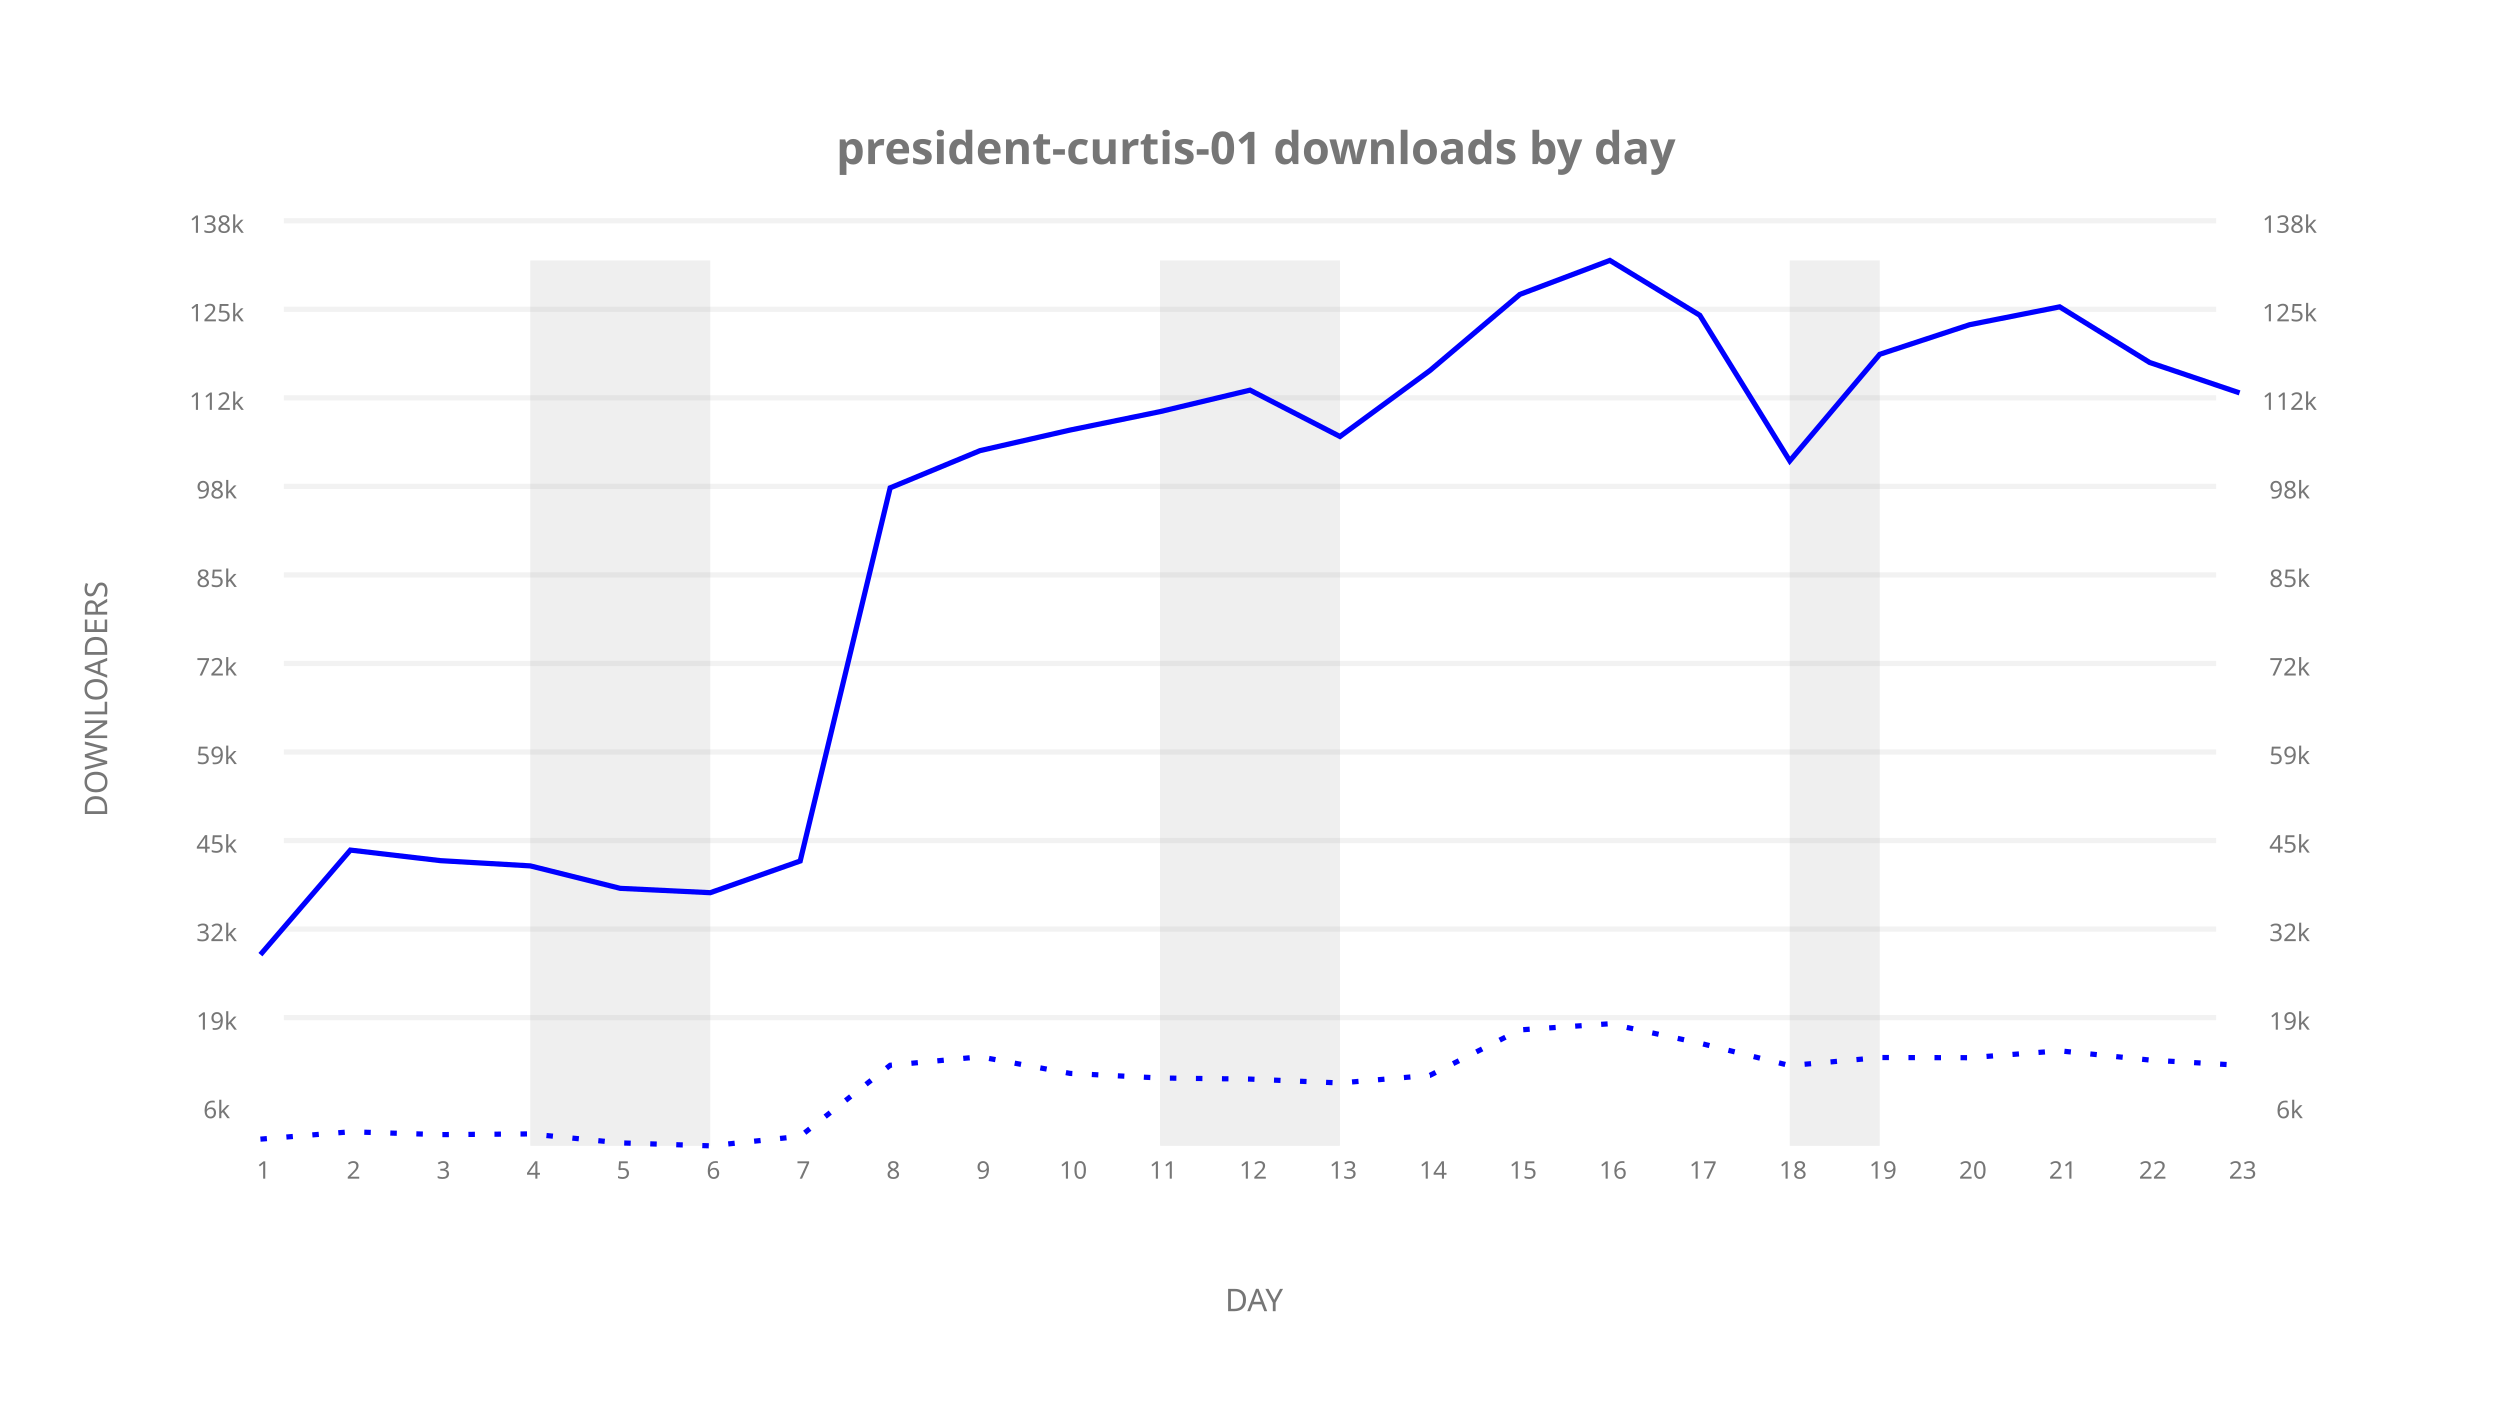
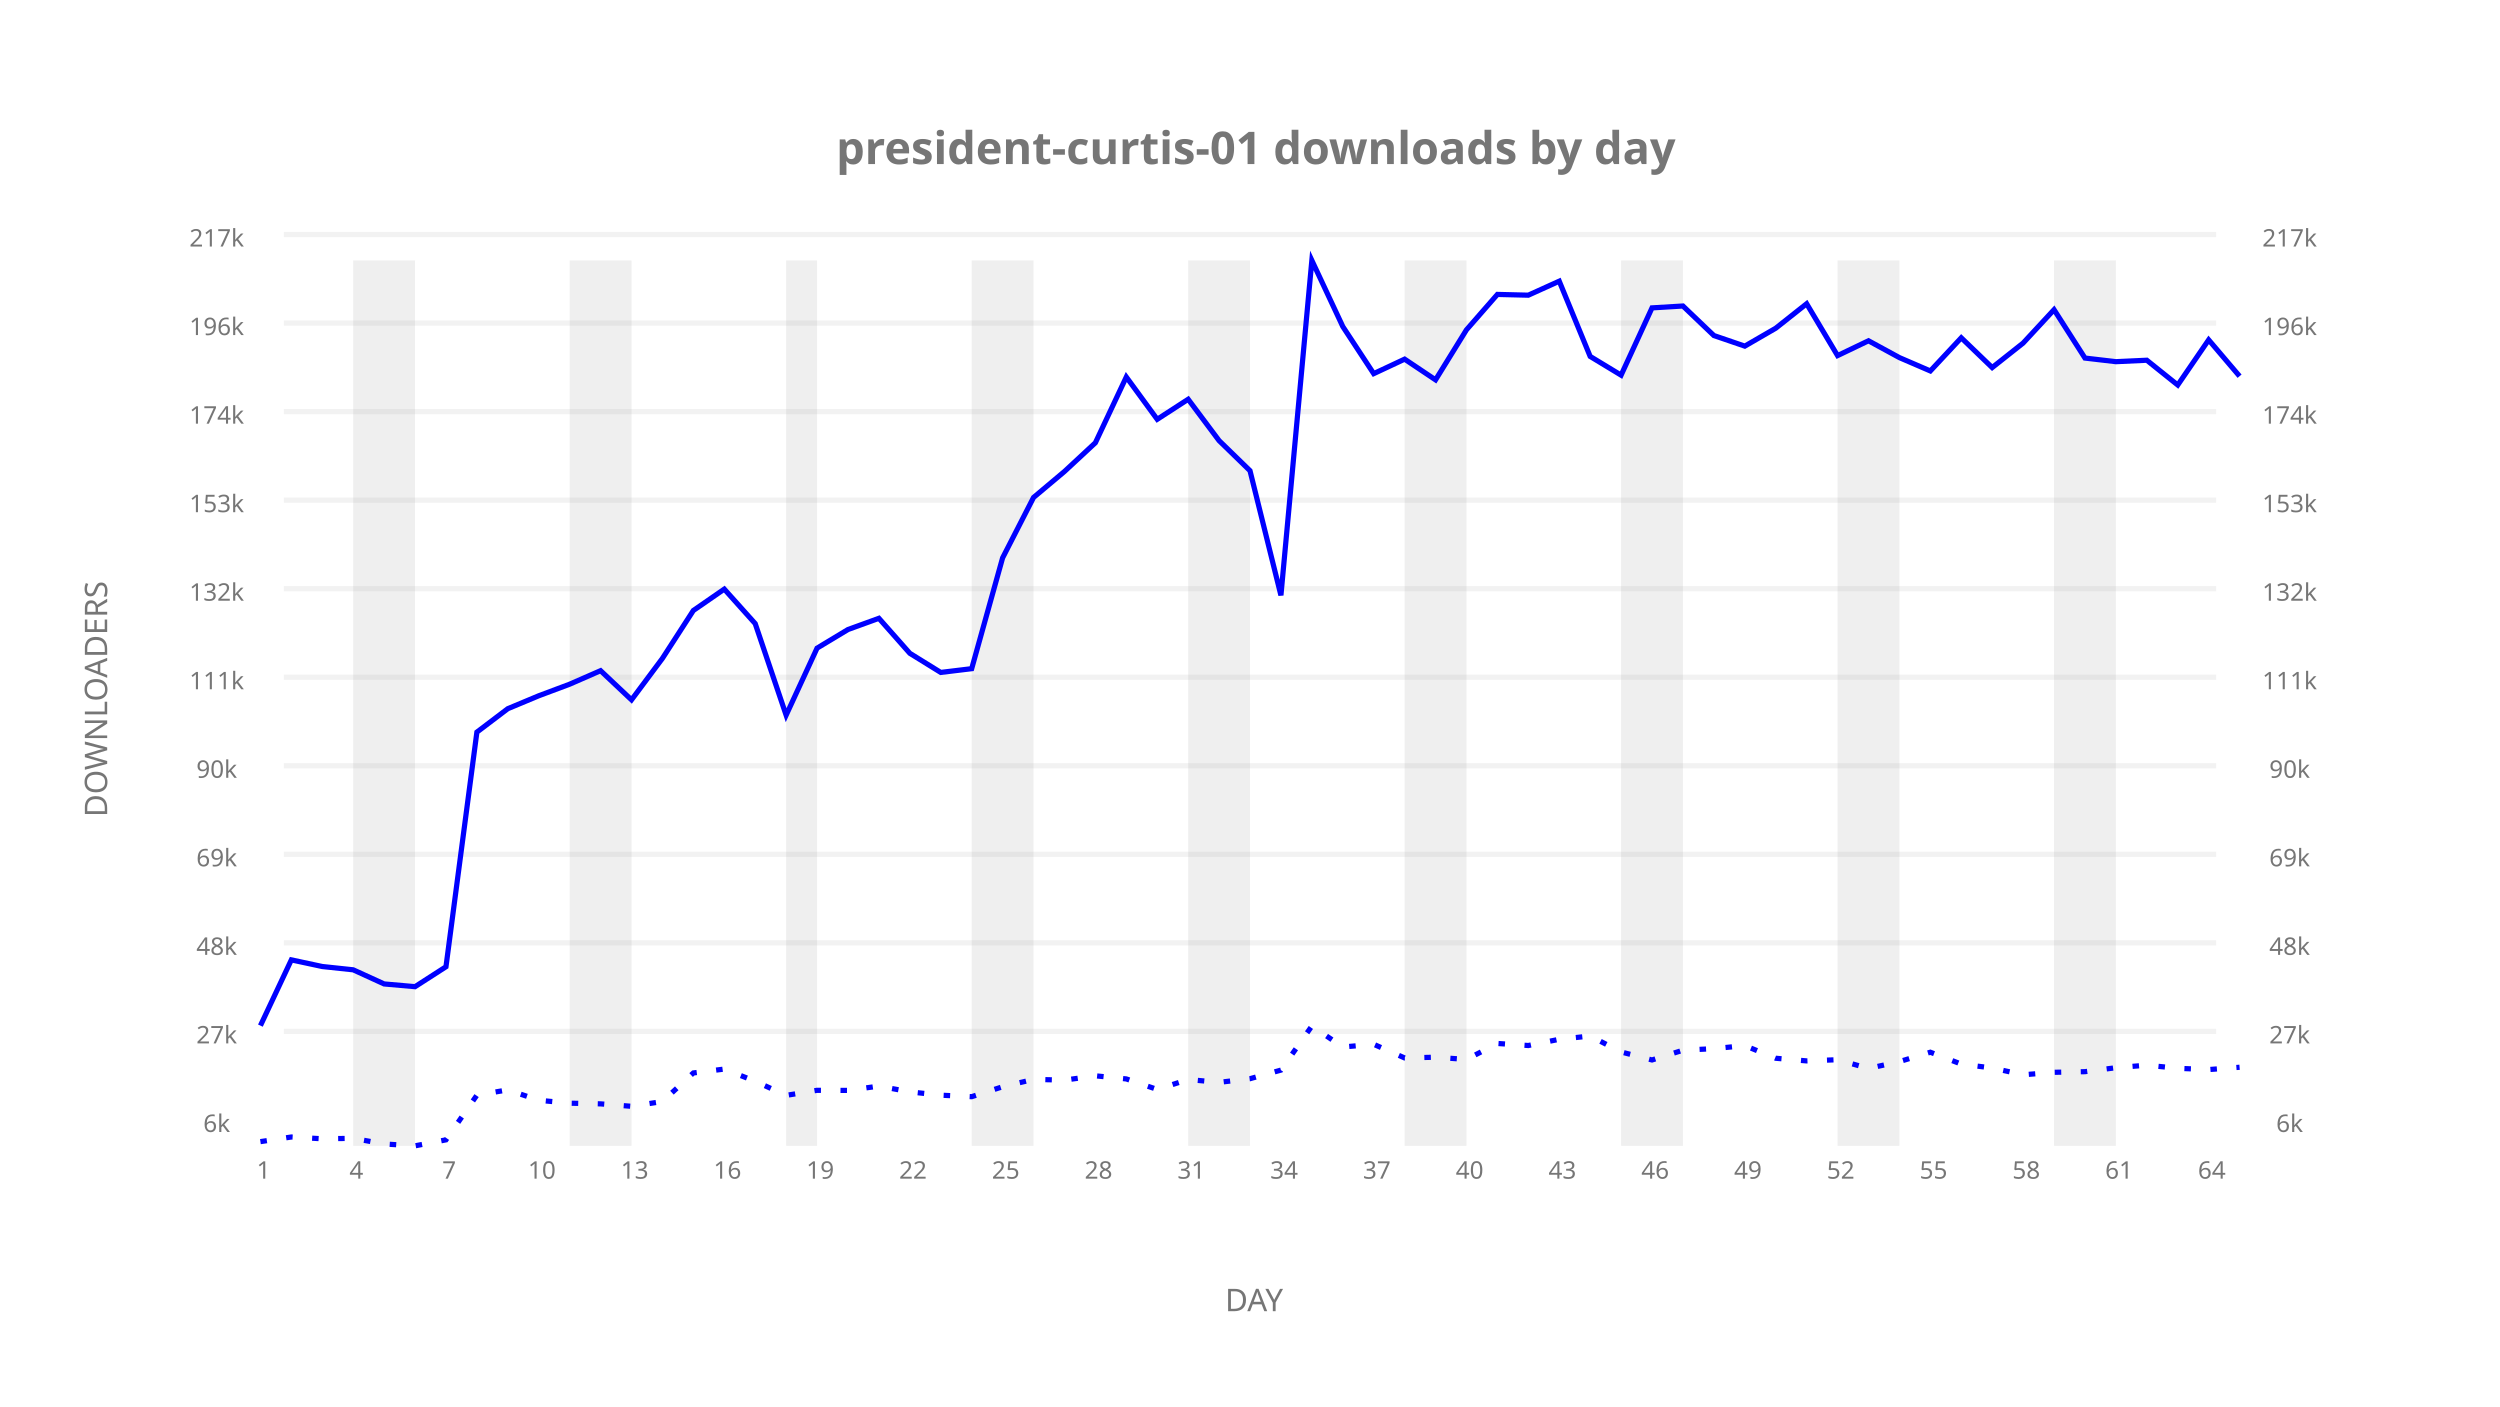
<svg xmlns="http://www.w3.org/2000/svg" xml:space="preserve" id="president-curtis-01-downloads-by-day-day" x="0px" y="0px" width="1920px" height="1080px" viewBox="0 0 1920 1080" enable-background="new 0 0 1920 1080" role="img">
  <g id="annotations">
    <text x="960" y="126" font-family="Atkinson Hyperlegible" font-size="26pt" text-anchor="middle" text-align="center" font-weight="600" font-style="normal" style="fill:rgb(118,118,118); fill-opacity:1; stroke:rgb(118,118,118); stroke-opacity:0; stroke-width:0.5"> president-curtis-01 downloads by day</text>
    <g id="axes-lines">
      <text x="960" y="1007" font-family="Atkinson Hyperlegible" font-size="18pt" text-anchor="middle" text-align="center" font-weight="500" font-style="normal" style="fill:rgb(118,118,118); fill-opacity:1; stroke:rgb(118,118,118); stroke-opacity:0; stroke-width:0.5"> DAY</text>
      <text x="73" y="540" font-family="Atkinson Hyperlegible" font-size="18pt" text-anchor="middle" text-align="center" dominant-baseline="central" font-weight="500" font-style="normal" style="fill:rgb(118,118,118); fill-opacity:1; stroke:rgb(118,118,118); stroke-opacity:0; stroke-width:0.5" transform="rotate(-90,73,540)"> DOWNLOADERS</text>
    </g>
    <g id="tic-y-label-lines">
-       <line x1="218" y1="781.545" x2="1702" y2="781.545" style="fill:rgb(0,0,255); fill-opacity:0; stroke:rgb(242,242,242); stroke-opacity:1; stroke-width:4" />
-       <line x1="218" y1="713.545" x2="1702" y2="713.545" style="fill:rgb(0,0,255); fill-opacity:0; stroke:rgb(242,242,242); stroke-opacity:1; stroke-width:4" />
-       <line x1="218" y1="645.545" x2="1702" y2="645.545" style="fill:rgb(0,0,255); fill-opacity:0; stroke:rgb(242,242,242); stroke-opacity:1; stroke-width:4" />
-       <line x1="218" y1="577.545" x2="1702" y2="577.545" style="fill:rgb(0,0,255); fill-opacity:0; stroke:rgb(242,242,242); stroke-opacity:1; stroke-width:4" />
-       <line x1="218" y1="509.545" x2="1702" y2="509.545" style="fill:rgb(0,0,255); fill-opacity:0; stroke:rgb(242,242,242); stroke-opacity:1; stroke-width:4" />
-       <line x1="218" y1="441.545" x2="1702" y2="441.545" style="fill:rgb(0,0,255); fill-opacity:0; stroke:rgb(242,242,242); stroke-opacity:1; stroke-width:4" />
-       <line x1="218" y1="373.545" x2="1702" y2="373.545" style="fill:rgb(0,0,255); fill-opacity:0; stroke:rgb(242,242,242); stroke-opacity:1; stroke-width:4" />
-       <line x1="218" y1="305.545" x2="1702" y2="305.545" style="fill:rgb(0,0,255); fill-opacity:0; stroke:rgb(242,242,242); stroke-opacity:1; stroke-width:4" />
-       <line x1="218" y1="237.545" x2="1702" y2="237.545" style="fill:rgb(0,0,255); fill-opacity:0; stroke:rgb(242,242,242); stroke-opacity:1; stroke-width:4" />
-       <line x1="218" y1="169.545" x2="1702" y2="169.545" style="fill:rgb(0,0,255); fill-opacity:0; stroke:rgb(242,242,242); stroke-opacity:1; stroke-width:4" />
+       <line x1="218" y1="792.109" x2="1702" y2="792.109" style="fill:rgb(0,0,255); fill-opacity:0; stroke:rgb(242,242,242); stroke-opacity:1; stroke-width:4" />
+       <line x1="218" y1="724.109" x2="1702" y2="724.109" style="fill:rgb(0,0,255); fill-opacity:0; stroke:rgb(242,242,242); stroke-opacity:1; stroke-width:4" />
+       <line x1="218" y1="656.109" x2="1702" y2="656.109" style="fill:rgb(0,0,255); fill-opacity:0; stroke:rgb(242,242,242); stroke-opacity:1; stroke-width:4" />
+       <line x1="218" y1="588.109" x2="1702" y2="588.109" style="fill:rgb(0,0,255); fill-opacity:0; stroke:rgb(242,242,242); stroke-opacity:1; stroke-width:4" />
+       <line x1="218" y1="520.109" x2="1702" y2="520.109" style="fill:rgb(0,0,255); fill-opacity:0; stroke:rgb(242,242,242); stroke-opacity:1; stroke-width:4" />
+       <line x1="218" y1="452.109" x2="1702" y2="452.109" style="fill:rgb(0,0,255); fill-opacity:0; stroke:rgb(242,242,242); stroke-opacity:1; stroke-width:4" />
+       <line x1="218" y1="384.109" x2="1702" y2="384.109" style="fill:rgb(0,0,255); fill-opacity:0; stroke:rgb(242,242,242); stroke-opacity:1; stroke-width:4" />
+       <line x1="218" y1="316.109" x2="1702" y2="316.109" style="fill:rgb(0,0,255); fill-opacity:0; stroke:rgb(242,242,242); stroke-opacity:1; stroke-width:4" />
+       <line x1="218" y1="248.109" x2="1702" y2="248.109" style="fill:rgb(0,0,255); fill-opacity:0; stroke:rgb(242,242,242); stroke-opacity:1; stroke-width:4" />
+       <line x1="218" y1="180.109" x2="1702" y2="180.109" style="fill:rgb(0,0,255); fill-opacity:0; stroke:rgb(242,242,242); stroke-opacity:1; stroke-width:4" />
    </g>
    <g id="tic-x-labels">
      <text x="200" y="898" font-family="Atkinson Hyperlegible" font-size="14pt" text-anchor="middle" text-align="center" dominant-baseline="central" font-weight="400" font-style="normal" style="fill:rgb(118,118,118); fill-opacity:1; stroke:rgb(118,118,118); stroke-opacity:0; stroke-width:0.5"> 1</text>
-       <text x="269.091" y="898" font-family="Atkinson Hyperlegible" font-size="14pt" text-anchor="middle" text-align="center" dominant-baseline="central" font-weight="400" font-style="normal" style="fill:rgb(118,118,118); fill-opacity:1; stroke:rgb(118,118,118); stroke-opacity:0; stroke-width:0.5"> 2</text>
-       <text x="338.182" y="898" font-family="Atkinson Hyperlegible" font-size="14pt" text-anchor="middle" text-align="center" dominant-baseline="central" font-weight="400" font-style="normal" style="fill:rgb(118,118,118); fill-opacity:1; stroke:rgb(118,118,118); stroke-opacity:0; stroke-width:0.5"> 3</text>
-       <text x="407.273" y="898" font-family="Atkinson Hyperlegible" font-size="14pt" text-anchor="middle" text-align="center" dominant-baseline="central" font-weight="400" font-style="normal" style="fill:rgb(118,118,118); fill-opacity:1; stroke:rgb(118,118,118); stroke-opacity:0; stroke-width:0.5"> 4</text>
-       <text x="476.364" y="898" font-family="Atkinson Hyperlegible" font-size="14pt" text-anchor="middle" text-align="center" dominant-baseline="central" font-weight="400" font-style="normal" style="fill:rgb(118,118,118); fill-opacity:1; stroke:rgb(118,118,118); stroke-opacity:0; stroke-width:0.5"> 5</text>
-       <text x="545.455" y="898" font-family="Atkinson Hyperlegible" font-size="14pt" text-anchor="middle" text-align="center" dominant-baseline="central" font-weight="400" font-style="normal" style="fill:rgb(118,118,118); fill-opacity:1; stroke:rgb(118,118,118); stroke-opacity:0; stroke-width:0.5"> 6</text>
-       <text x="614.545" y="898" font-family="Atkinson Hyperlegible" font-size="14pt" text-anchor="middle" text-align="center" dominant-baseline="central" font-weight="400" font-style="normal" style="fill:rgb(118,118,118); fill-opacity:1; stroke:rgb(118,118,118); stroke-opacity:0; stroke-width:0.5"> 7</text>
-       <text x="683.636" y="898" font-family="Atkinson Hyperlegible" font-size="14pt" text-anchor="middle" text-align="center" dominant-baseline="central" font-weight="400" font-style="normal" style="fill:rgb(118,118,118); fill-opacity:1; stroke:rgb(118,118,118); stroke-opacity:0; stroke-width:0.5"> 8</text>
-       <text x="752.727" y="898" font-family="Atkinson Hyperlegible" font-size="14pt" text-anchor="middle" text-align="center" dominant-baseline="central" font-weight="400" font-style="normal" style="fill:rgb(118,118,118); fill-opacity:1; stroke:rgb(118,118,118); stroke-opacity:0; stroke-width:0.5"> 9</text>
-       <text x="821.818" y="898" font-family="Atkinson Hyperlegible" font-size="14pt" text-anchor="middle" text-align="center" dominant-baseline="central" font-weight="400" font-style="normal" style="fill:rgb(118,118,118); fill-opacity:1; stroke:rgb(118,118,118); stroke-opacity:0; stroke-width:0.5"> 10</text>
-       <text x="890.909" y="898" font-family="Atkinson Hyperlegible" font-size="14pt" text-anchor="middle" text-align="center" dominant-baseline="central" font-weight="400" font-style="normal" style="fill:rgb(118,118,118); fill-opacity:1; stroke:rgb(118,118,118); stroke-opacity:0; stroke-width:0.5"> 11</text>
-       <text x="960" y="898" font-family="Atkinson Hyperlegible" font-size="14pt" text-anchor="middle" text-align="center" dominant-baseline="central" font-weight="400" font-style="normal" style="fill:rgb(118,118,118); fill-opacity:1; stroke:rgb(118,118,118); stroke-opacity:0; stroke-width:0.5"> 12</text>
-       <text x="1029.091" y="898" font-family="Atkinson Hyperlegible" font-size="14pt" text-anchor="middle" text-align="center" dominant-baseline="central" font-weight="400" font-style="normal" style="fill:rgb(118,118,118); fill-opacity:1; stroke:rgb(118,118,118); stroke-opacity:0; stroke-width:0.5"> 13</text>
-       <text x="1098.182" y="898" font-family="Atkinson Hyperlegible" font-size="14pt" text-anchor="middle" text-align="center" dominant-baseline="central" font-weight="400" font-style="normal" style="fill:rgb(118,118,118); fill-opacity:1; stroke:rgb(118,118,118); stroke-opacity:0; stroke-width:0.5"> 14</text>
-       <text x="1167.273" y="898" font-family="Atkinson Hyperlegible" font-size="14pt" text-anchor="middle" text-align="center" dominant-baseline="central" font-weight="400" font-style="normal" style="fill:rgb(118,118,118); fill-opacity:1; stroke:rgb(118,118,118); stroke-opacity:0; stroke-width:0.5"> 15</text>
-       <text x="1236.364" y="898" font-family="Atkinson Hyperlegible" font-size="14pt" text-anchor="middle" text-align="center" dominant-baseline="central" font-weight="400" font-style="normal" style="fill:rgb(118,118,118); fill-opacity:1; stroke:rgb(118,118,118); stroke-opacity:0; stroke-width:0.5"> 16</text>
-       <text x="1305.455" y="898" font-family="Atkinson Hyperlegible" font-size="14pt" text-anchor="middle" text-align="center" dominant-baseline="central" font-weight="400" font-style="normal" style="fill:rgb(118,118,118); fill-opacity:1; stroke:rgb(118,118,118); stroke-opacity:0; stroke-width:0.5"> 17</text>
-       <text x="1374.545" y="898" font-family="Atkinson Hyperlegible" font-size="14pt" text-anchor="middle" text-align="center" dominant-baseline="central" font-weight="400" font-style="normal" style="fill:rgb(118,118,118); fill-opacity:1; stroke:rgb(118,118,118); stroke-opacity:0; stroke-width:0.5"> 18</text>
-       <text x="1443.636" y="898" font-family="Atkinson Hyperlegible" font-size="14pt" text-anchor="middle" text-align="center" dominant-baseline="central" font-weight="400" font-style="normal" style="fill:rgb(118,118,118); fill-opacity:1; stroke:rgb(118,118,118); stroke-opacity:0; stroke-width:0.5"> 19</text>
-       <text x="1512.727" y="898" font-family="Atkinson Hyperlegible" font-size="14pt" text-anchor="middle" text-align="center" dominant-baseline="central" font-weight="400" font-style="normal" style="fill:rgb(118,118,118); fill-opacity:1; stroke:rgb(118,118,118); stroke-opacity:0; stroke-width:0.5"> 20</text>
-       <text x="1581.818" y="898" font-family="Atkinson Hyperlegible" font-size="14pt" text-anchor="middle" text-align="center" dominant-baseline="central" font-weight="400" font-style="normal" style="fill:rgb(118,118,118); fill-opacity:1; stroke:rgb(118,118,118); stroke-opacity:0; stroke-width:0.5"> 21</text>
-       <text x="1650.909" y="898" font-family="Atkinson Hyperlegible" font-size="14pt" text-anchor="middle" text-align="center" dominant-baseline="central" font-weight="400" font-style="normal" style="fill:rgb(118,118,118); fill-opacity:1; stroke:rgb(118,118,118); stroke-opacity:0; stroke-width:0.5"> 22</text>
-       <text x="1720" y="898" font-family="Atkinson Hyperlegible" font-size="14pt" text-anchor="middle" text-align="center" dominant-baseline="central" font-weight="400" font-style="normal" style="fill:rgb(118,118,118); fill-opacity:1; stroke:rgb(118,118,118); stroke-opacity:0; stroke-width:0.5"> 23</text>
+       <text x="271.25" y="898" font-family="Atkinson Hyperlegible" font-size="14pt" text-anchor="middle" text-align="center" dominant-baseline="central" font-weight="400" font-style="normal" style="fill:rgb(118,118,118); fill-opacity:1; stroke:rgb(118,118,118); stroke-opacity:0; stroke-width:0.5"> 4</text>
+       <text x="342.5" y="898" font-family="Atkinson Hyperlegible" font-size="14pt" text-anchor="middle" text-align="center" dominant-baseline="central" font-weight="400" font-style="normal" style="fill:rgb(118,118,118); fill-opacity:1; stroke:rgb(118,118,118); stroke-opacity:0; stroke-width:0.5"> 7</text>
+       <text x="413.75" y="898" font-family="Atkinson Hyperlegible" font-size="14pt" text-anchor="middle" text-align="center" dominant-baseline="central" font-weight="400" font-style="normal" style="fill:rgb(118,118,118); fill-opacity:1; stroke:rgb(118,118,118); stroke-opacity:0; stroke-width:0.5"> 10</text>
+       <text x="485" y="898" font-family="Atkinson Hyperlegible" font-size="14pt" text-anchor="middle" text-align="center" dominant-baseline="central" font-weight="400" font-style="normal" style="fill:rgb(118,118,118); fill-opacity:1; stroke:rgb(118,118,118); stroke-opacity:0; stroke-width:0.5"> 13</text>
+       <text x="556.25" y="898" font-family="Atkinson Hyperlegible" font-size="14pt" text-anchor="middle" text-align="center" dominant-baseline="central" font-weight="400" font-style="normal" style="fill:rgb(118,118,118); fill-opacity:1; stroke:rgb(118,118,118); stroke-opacity:0; stroke-width:0.5"> 16</text>
+       <text x="627.5" y="898" font-family="Atkinson Hyperlegible" font-size="14pt" text-anchor="middle" text-align="center" dominant-baseline="central" font-weight="400" font-style="normal" style="fill:rgb(118,118,118); fill-opacity:1; stroke:rgb(118,118,118); stroke-opacity:0; stroke-width:0.5"> 19</text>
+       <text x="698.75" y="898" font-family="Atkinson Hyperlegible" font-size="14pt" text-anchor="middle" text-align="center" dominant-baseline="central" font-weight="400" font-style="normal" style="fill:rgb(118,118,118); fill-opacity:1; stroke:rgb(118,118,118); stroke-opacity:0; stroke-width:0.5"> 22</text>
+       <text x="770" y="898" font-family="Atkinson Hyperlegible" font-size="14pt" text-anchor="middle" text-align="center" dominant-baseline="central" font-weight="400" font-style="normal" style="fill:rgb(118,118,118); fill-opacity:1; stroke:rgb(118,118,118); stroke-opacity:0; stroke-width:0.5"> 25</text>
+       <text x="841.25" y="898" font-family="Atkinson Hyperlegible" font-size="14pt" text-anchor="middle" text-align="center" dominant-baseline="central" font-weight="400" font-style="normal" style="fill:rgb(118,118,118); fill-opacity:1; stroke:rgb(118,118,118); stroke-opacity:0; stroke-width:0.5"> 28</text>
+       <text x="912.5" y="898" font-family="Atkinson Hyperlegible" font-size="14pt" text-anchor="middle" text-align="center" dominant-baseline="central" font-weight="400" font-style="normal" style="fill:rgb(118,118,118); fill-opacity:1; stroke:rgb(118,118,118); stroke-opacity:0; stroke-width:0.5"> 31</text>
+       <text x="983.75" y="898" font-family="Atkinson Hyperlegible" font-size="14pt" text-anchor="middle" text-align="center" dominant-baseline="central" font-weight="400" font-style="normal" style="fill:rgb(118,118,118); fill-opacity:1; stroke:rgb(118,118,118); stroke-opacity:0; stroke-width:0.5"> 34</text>
+       <text x="1055" y="898" font-family="Atkinson Hyperlegible" font-size="14pt" text-anchor="middle" text-align="center" dominant-baseline="central" font-weight="400" font-style="normal" style="fill:rgb(118,118,118); fill-opacity:1; stroke:rgb(118,118,118); stroke-opacity:0; stroke-width:0.5"> 37</text>
+       <text x="1126.25" y="898" font-family="Atkinson Hyperlegible" font-size="14pt" text-anchor="middle" text-align="center" dominant-baseline="central" font-weight="400" font-style="normal" style="fill:rgb(118,118,118); fill-opacity:1; stroke:rgb(118,118,118); stroke-opacity:0; stroke-width:0.5"> 40</text>
+       <text x="1197.5" y="898" font-family="Atkinson Hyperlegible" font-size="14pt" text-anchor="middle" text-align="center" dominant-baseline="central" font-weight="400" font-style="normal" style="fill:rgb(118,118,118); fill-opacity:1; stroke:rgb(118,118,118); stroke-opacity:0; stroke-width:0.5"> 43</text>
+       <text x="1268.75" y="898" font-family="Atkinson Hyperlegible" font-size="14pt" text-anchor="middle" text-align="center" dominant-baseline="central" font-weight="400" font-style="normal" style="fill:rgb(118,118,118); fill-opacity:1; stroke:rgb(118,118,118); stroke-opacity:0; stroke-width:0.5"> 46</text>
+       <text x="1340" y="898" font-family="Atkinson Hyperlegible" font-size="14pt" text-anchor="middle" text-align="center" dominant-baseline="central" font-weight="400" font-style="normal" style="fill:rgb(118,118,118); fill-opacity:1; stroke:rgb(118,118,118); stroke-opacity:0; stroke-width:0.5"> 49</text>
+       <text x="1411.25" y="898" font-family="Atkinson Hyperlegible" font-size="14pt" text-anchor="middle" text-align="center" dominant-baseline="central" font-weight="400" font-style="normal" style="fill:rgb(118,118,118); fill-opacity:1; stroke:rgb(118,118,118); stroke-opacity:0; stroke-width:0.5"> 52</text>
+       <text x="1482.5" y="898" font-family="Atkinson Hyperlegible" font-size="14pt" text-anchor="middle" text-align="center" dominant-baseline="central" font-weight="400" font-style="normal" style="fill:rgb(118,118,118); fill-opacity:1; stroke:rgb(118,118,118); stroke-opacity:0; stroke-width:0.5"> 55</text>
+       <text x="1553.75" y="898" font-family="Atkinson Hyperlegible" font-size="14pt" text-anchor="middle" text-align="center" dominant-baseline="central" font-weight="400" font-style="normal" style="fill:rgb(118,118,118); fill-opacity:1; stroke:rgb(118,118,118); stroke-opacity:0; stroke-width:0.5"> 58</text>
+       <text x="1625" y="898" font-family="Atkinson Hyperlegible" font-size="14pt" text-anchor="middle" text-align="center" dominant-baseline="central" font-weight="400" font-style="normal" style="fill:rgb(118,118,118); fill-opacity:1; stroke:rgb(118,118,118); stroke-opacity:0; stroke-width:0.5"> 61</text>
+       <text x="1696.25" y="898" font-family="Atkinson Hyperlegible" font-size="14pt" text-anchor="middle" text-align="center" dominant-baseline="central" font-weight="400" font-style="normal" style="fill:rgb(118,118,118); fill-opacity:1; stroke:rgb(118,118,118); stroke-opacity:0; stroke-width:0.5"> 64</text>
    </g>
    <g id="tic-y-labels">
-       <text x="164" y="851.545" font-family="Atkinson Hyperlegible" font-size="14pt" text-anchor="middle" text-align="center" dominant-baseline="central" font-weight="400" font-style="normal" style="fill:rgb(118,118,118); fill-opacity:1; stroke:rgb(118,118,118); stroke-opacity:0; stroke-width:0.5"> 6k</text>
-       <text x="1756" y="851.545" font-family="Atkinson Hyperlegible" font-size="14pt" text-anchor="middle" text-align="center" dominant-baseline="central" font-weight="400" font-style="normal" style="fill:rgb(118,118,118); fill-opacity:1; stroke:rgb(118,118,118); stroke-opacity:0; stroke-width:0.5"> 6k</text>
-       <text x="164" y="783.545" font-family="Atkinson Hyperlegible" font-size="14pt" text-anchor="middle" text-align="center" dominant-baseline="central" font-weight="400" font-style="normal" style="fill:rgb(118,118,118); fill-opacity:1; stroke:rgb(118,118,118); stroke-opacity:0; stroke-width:0.5"> 19k</text>
-       <text x="1756" y="783.545" font-family="Atkinson Hyperlegible" font-size="14pt" text-anchor="middle" text-align="center" dominant-baseline="central" font-weight="400" font-style="normal" style="fill:rgb(118,118,118); fill-opacity:1; stroke:rgb(118,118,118); stroke-opacity:0; stroke-width:0.5"> 19k</text>
-       <text x="164" y="715.545" font-family="Atkinson Hyperlegible" font-size="14pt" text-anchor="middle" text-align="center" dominant-baseline="central" font-weight="400" font-style="normal" style="fill:rgb(118,118,118); fill-opacity:1; stroke:rgb(118,118,118); stroke-opacity:0; stroke-width:0.5"> 32k</text>
-       <text x="1756" y="715.545" font-family="Atkinson Hyperlegible" font-size="14pt" text-anchor="middle" text-align="center" dominant-baseline="central" font-weight="400" font-style="normal" style="fill:rgb(118,118,118); fill-opacity:1; stroke:rgb(118,118,118); stroke-opacity:0; stroke-width:0.5"> 32k</text>
-       <text x="164" y="647.545" font-family="Atkinson Hyperlegible" font-size="14pt" text-anchor="middle" text-align="center" dominant-baseline="central" font-weight="400" font-style="normal" style="fill:rgb(118,118,118); fill-opacity:1; stroke:rgb(118,118,118); stroke-opacity:0; stroke-width:0.5"> 45k</text>
-       <text x="1756" y="647.545" font-family="Atkinson Hyperlegible" font-size="14pt" text-anchor="middle" text-align="center" dominant-baseline="central" font-weight="400" font-style="normal" style="fill:rgb(118,118,118); fill-opacity:1; stroke:rgb(118,118,118); stroke-opacity:0; stroke-width:0.5"> 45k</text>
-       <text x="164" y="579.545" font-family="Atkinson Hyperlegible" font-size="14pt" text-anchor="middle" text-align="center" dominant-baseline="central" font-weight="400" font-style="normal" style="fill:rgb(118,118,118); fill-opacity:1; stroke:rgb(118,118,118); stroke-opacity:0; stroke-width:0.5"> 59k</text>
-       <text x="1756" y="579.545" font-family="Atkinson Hyperlegible" font-size="14pt" text-anchor="middle" text-align="center" dominant-baseline="central" font-weight="400" font-style="normal" style="fill:rgb(118,118,118); fill-opacity:1; stroke:rgb(118,118,118); stroke-opacity:0; stroke-width:0.5"> 59k</text>
-       <text x="164" y="511.545" font-family="Atkinson Hyperlegible" font-size="14pt" text-anchor="middle" text-align="center" dominant-baseline="central" font-weight="400" font-style="normal" style="fill:rgb(118,118,118); fill-opacity:1; stroke:rgb(118,118,118); stroke-opacity:0; stroke-width:0.5"> 72k</text>
-       <text x="1756" y="511.545" font-family="Atkinson Hyperlegible" font-size="14pt" text-anchor="middle" text-align="center" dominant-baseline="central" font-weight="400" font-style="normal" style="fill:rgb(118,118,118); fill-opacity:1; stroke:rgb(118,118,118); stroke-opacity:0; stroke-width:0.5"> 72k</text>
-       <text x="164" y="443.545" font-family="Atkinson Hyperlegible" font-size="14pt" text-anchor="middle" text-align="center" dominant-baseline="central" font-weight="400" font-style="normal" style="fill:rgb(118,118,118); fill-opacity:1; stroke:rgb(118,118,118); stroke-opacity:0; stroke-width:0.5"> 85k</text>
-       <text x="1756" y="443.545" font-family="Atkinson Hyperlegible" font-size="14pt" text-anchor="middle" text-align="center" dominant-baseline="central" font-weight="400" font-style="normal" style="fill:rgb(118,118,118); fill-opacity:1; stroke:rgb(118,118,118); stroke-opacity:0; stroke-width:0.5"> 85k</text>
-       <text x="164" y="375.545" font-family="Atkinson Hyperlegible" font-size="14pt" text-anchor="middle" text-align="center" dominant-baseline="central" font-weight="400" font-style="normal" style="fill:rgb(118,118,118); fill-opacity:1; stroke:rgb(118,118,118); stroke-opacity:0; stroke-width:0.5"> 98k</text>
-       <text x="1756" y="375.545" font-family="Atkinson Hyperlegible" font-size="14pt" text-anchor="middle" text-align="center" dominant-baseline="central" font-weight="400" font-style="normal" style="fill:rgb(118,118,118); fill-opacity:1; stroke:rgb(118,118,118); stroke-opacity:0; stroke-width:0.5"> 98k</text>
-       <text x="164" y="307.545" font-family="Atkinson Hyperlegible" font-size="14pt" text-anchor="middle" text-align="center" dominant-baseline="central" font-weight="400" font-style="normal" style="fill:rgb(118,118,118); fill-opacity:1; stroke:rgb(118,118,118); stroke-opacity:0; stroke-width:0.5"> 112k</text>
-       <text x="1756" y="307.545" font-family="Atkinson Hyperlegible" font-size="14pt" text-anchor="middle" text-align="center" dominant-baseline="central" font-weight="400" font-style="normal" style="fill:rgb(118,118,118); fill-opacity:1; stroke:rgb(118,118,118); stroke-opacity:0; stroke-width:0.5"> 112k</text>
-       <text x="164" y="239.545" font-family="Atkinson Hyperlegible" font-size="14pt" text-anchor="middle" text-align="center" dominant-baseline="central" font-weight="400" font-style="normal" style="fill:rgb(118,118,118); fill-opacity:1; stroke:rgb(118,118,118); stroke-opacity:0; stroke-width:0.5"> 125k</text>
-       <text x="1756" y="239.545" font-family="Atkinson Hyperlegible" font-size="14pt" text-anchor="middle" text-align="center" dominant-baseline="central" font-weight="400" font-style="normal" style="fill:rgb(118,118,118); fill-opacity:1; stroke:rgb(118,118,118); stroke-opacity:0; stroke-width:0.5"> 125k</text>
-       <text x="164" y="171.545" font-family="Atkinson Hyperlegible" font-size="14pt" text-anchor="middle" text-align="center" dominant-baseline="central" font-weight="400" font-style="normal" style="fill:rgb(118,118,118); fill-opacity:1; stroke:rgb(118,118,118); stroke-opacity:0; stroke-width:0.5"> 138k</text>
-       <text x="1756" y="171.545" font-family="Atkinson Hyperlegible" font-size="14pt" text-anchor="middle" text-align="center" dominant-baseline="central" font-weight="400" font-style="normal" style="fill:rgb(118,118,118); fill-opacity:1; stroke:rgb(118,118,118); stroke-opacity:0; stroke-width:0.5"> 138k</text>
+       <text x="164" y="862.109" font-family="Atkinson Hyperlegible" font-size="14pt" text-anchor="middle" text-align="center" dominant-baseline="central" font-weight="400" font-style="normal" style="fill:rgb(118,118,118); fill-opacity:1; stroke:rgb(118,118,118); stroke-opacity:0; stroke-width:0.5"> 6k</text>
+       <text x="1756" y="862.109" font-family="Atkinson Hyperlegible" font-size="14pt" text-anchor="middle" text-align="center" dominant-baseline="central" font-weight="400" font-style="normal" style="fill:rgb(118,118,118); fill-opacity:1; stroke:rgb(118,118,118); stroke-opacity:0; stroke-width:0.5"> 6k</text>
+       <text x="164" y="794.109" font-family="Atkinson Hyperlegible" font-size="14pt" text-anchor="middle" text-align="center" dominant-baseline="central" font-weight="400" font-style="normal" style="fill:rgb(118,118,118); fill-opacity:1; stroke:rgb(118,118,118); stroke-opacity:0; stroke-width:0.5"> 27k</text>
+       <text x="1756" y="794.109" font-family="Atkinson Hyperlegible" font-size="14pt" text-anchor="middle" text-align="center" dominant-baseline="central" font-weight="400" font-style="normal" style="fill:rgb(118,118,118); fill-opacity:1; stroke:rgb(118,118,118); stroke-opacity:0; stroke-width:0.5"> 27k</text>
+       <text x="164" y="726.109" font-family="Atkinson Hyperlegible" font-size="14pt" text-anchor="middle" text-align="center" dominant-baseline="central" font-weight="400" font-style="normal" style="fill:rgb(118,118,118); fill-opacity:1; stroke:rgb(118,118,118); stroke-opacity:0; stroke-width:0.5"> 48k</text>
+       <text x="1756" y="726.109" font-family="Atkinson Hyperlegible" font-size="14pt" text-anchor="middle" text-align="center" dominant-baseline="central" font-weight="400" font-style="normal" style="fill:rgb(118,118,118); fill-opacity:1; stroke:rgb(118,118,118); stroke-opacity:0; stroke-width:0.5"> 48k</text>
+       <text x="164" y="658.109" font-family="Atkinson Hyperlegible" font-size="14pt" text-anchor="middle" text-align="center" dominant-baseline="central" font-weight="400" font-style="normal" style="fill:rgb(118,118,118); fill-opacity:1; stroke:rgb(118,118,118); stroke-opacity:0; stroke-width:0.5"> 69k</text>
+       <text x="1756" y="658.109" font-family="Atkinson Hyperlegible" font-size="14pt" text-anchor="middle" text-align="center" dominant-baseline="central" font-weight="400" font-style="normal" style="fill:rgb(118,118,118); fill-opacity:1; stroke:rgb(118,118,118); stroke-opacity:0; stroke-width:0.5"> 69k</text>
+       <text x="164" y="590.109" font-family="Atkinson Hyperlegible" font-size="14pt" text-anchor="middle" text-align="center" dominant-baseline="central" font-weight="400" font-style="normal" style="fill:rgb(118,118,118); fill-opacity:1; stroke:rgb(118,118,118); stroke-opacity:0; stroke-width:0.5"> 90k</text>
+       <text x="1756" y="590.109" font-family="Atkinson Hyperlegible" font-size="14pt" text-anchor="middle" text-align="center" dominant-baseline="central" font-weight="400" font-style="normal" style="fill:rgb(118,118,118); fill-opacity:1; stroke:rgb(118,118,118); stroke-opacity:0; stroke-width:0.5"> 90k</text>
+       <text x="164" y="522.109" font-family="Atkinson Hyperlegible" font-size="14pt" text-anchor="middle" text-align="center" dominant-baseline="central" font-weight="400" font-style="normal" style="fill:rgb(118,118,118); fill-opacity:1; stroke:rgb(118,118,118); stroke-opacity:0; stroke-width:0.5"> 111k</text>
+       <text x="1756" y="522.109" font-family="Atkinson Hyperlegible" font-size="14pt" text-anchor="middle" text-align="center" dominant-baseline="central" font-weight="400" font-style="normal" style="fill:rgb(118,118,118); fill-opacity:1; stroke:rgb(118,118,118); stroke-opacity:0; stroke-width:0.5"> 111k</text>
+       <text x="164" y="454.109" font-family="Atkinson Hyperlegible" font-size="14pt" text-anchor="middle" text-align="center" dominant-baseline="central" font-weight="400" font-style="normal" style="fill:rgb(118,118,118); fill-opacity:1; stroke:rgb(118,118,118); stroke-opacity:0; stroke-width:0.5"> 132k</text>
+       <text x="1756" y="454.109" font-family="Atkinson Hyperlegible" font-size="14pt" text-anchor="middle" text-align="center" dominant-baseline="central" font-weight="400" font-style="normal" style="fill:rgb(118,118,118); fill-opacity:1; stroke:rgb(118,118,118); stroke-opacity:0; stroke-width:0.5"> 132k</text>
+       <text x="164" y="386.109" font-family="Atkinson Hyperlegible" font-size="14pt" text-anchor="middle" text-align="center" dominant-baseline="central" font-weight="400" font-style="normal" style="fill:rgb(118,118,118); fill-opacity:1; stroke:rgb(118,118,118); stroke-opacity:0; stroke-width:0.5"> 153k</text>
+       <text x="1756" y="386.109" font-family="Atkinson Hyperlegible" font-size="14pt" text-anchor="middle" text-align="center" dominant-baseline="central" font-weight="400" font-style="normal" style="fill:rgb(118,118,118); fill-opacity:1; stroke:rgb(118,118,118); stroke-opacity:0; stroke-width:0.5"> 153k</text>
+       <text x="164" y="318.109" font-family="Atkinson Hyperlegible" font-size="14pt" text-anchor="middle" text-align="center" dominant-baseline="central" font-weight="400" font-style="normal" style="fill:rgb(118,118,118); fill-opacity:1; stroke:rgb(118,118,118); stroke-opacity:0; stroke-width:0.5"> 174k</text>
+       <text x="1756" y="318.109" font-family="Atkinson Hyperlegible" font-size="14pt" text-anchor="middle" text-align="center" dominant-baseline="central" font-weight="400" font-style="normal" style="fill:rgb(118,118,118); fill-opacity:1; stroke:rgb(118,118,118); stroke-opacity:0; stroke-width:0.5"> 174k</text>
+       <text x="164" y="250.109" font-family="Atkinson Hyperlegible" font-size="14pt" text-anchor="middle" text-align="center" dominant-baseline="central" font-weight="400" font-style="normal" style="fill:rgb(118,118,118); fill-opacity:1; stroke:rgb(118,118,118); stroke-opacity:0; stroke-width:0.5"> 196k</text>
+       <text x="1756" y="250.109" font-family="Atkinson Hyperlegible" font-size="14pt" text-anchor="middle" text-align="center" dominant-baseline="central" font-weight="400" font-style="normal" style="fill:rgb(118,118,118); fill-opacity:1; stroke:rgb(118,118,118); stroke-opacity:0; stroke-width:0.5"> 196k</text>
+       <text x="164" y="182.109" font-family="Atkinson Hyperlegible" font-size="14pt" text-anchor="middle" text-align="center" dominant-baseline="central" font-weight="400" font-style="normal" style="fill:rgb(118,118,118); fill-opacity:1; stroke:rgb(118,118,118); stroke-opacity:0; stroke-width:0.5"> 217k</text>
+       <text x="1756" y="182.109" font-family="Atkinson Hyperlegible" font-size="14pt" text-anchor="middle" text-align="center" dominant-baseline="central" font-weight="400" font-style="normal" style="fill:rgb(118,118,118); fill-opacity:1; stroke:rgb(118,118,118); stroke-opacity:0; stroke-width:0.5"> 217k</text>
    </g>
  </g>
  <g id="weekend-bands-president-curtis-01 downloads by day">
-     <rect x="407.273" y="200" width="138.182" height="680" style="fill:rgb(148,148,148); fill-opacity:0.15; stroke:rgb(148,148,148); stroke-opacity:0; stroke-width:0" />
-     <rect x="890.909" y="200" width="138.182" height="680" style="fill:rgb(148,148,148); fill-opacity:0.15; stroke:rgb(148,148,148); stroke-opacity:0; stroke-width:0" />
-     <rect x="1374.545" y="200" width="69.091" height="680" style="fill:rgb(148,148,148); fill-opacity:0.15; stroke:rgb(148,148,148); stroke-opacity:0; stroke-width:0" />
+     <rect x="271.25" y="200" width="47.5" height="680" style="fill:rgb(148,148,148); fill-opacity:0.15; stroke:rgb(148,148,148); stroke-opacity:0; stroke-width:0" />
+     <rect x="437.5" y="200" width="47.5" height="680" style="fill:rgb(148,148,148); fill-opacity:0.15; stroke:rgb(148,148,148); stroke-opacity:0; stroke-width:0" />
+     <rect x="603.75" y="200" width="23.75" height="680" style="fill:rgb(148,148,148); fill-opacity:0.15; stroke:rgb(148,148,148); stroke-opacity:0; stroke-width:0" />
+     <rect x="746.25" y="200" width="47.5" height="680" style="fill:rgb(148,148,148); fill-opacity:0.15; stroke:rgb(148,148,148); stroke-opacity:0; stroke-width:0" />
+     <rect x="912.5" y="200" width="47.5" height="680" style="fill:rgb(148,148,148); fill-opacity:0.15; stroke:rgb(148,148,148); stroke-opacity:0; stroke-width:0" />
+     <rect x="1078.75" y="200" width="47.5" height="680" style="fill:rgb(148,148,148); fill-opacity:0.15; stroke:rgb(148,148,148); stroke-opacity:0; stroke-width:0" />
+     <rect x="1245" y="200" width="47.5" height="680" style="fill:rgb(148,148,148); fill-opacity:0.15; stroke:rgb(148,148,148); stroke-opacity:0; stroke-width:0" />
+     <rect x="1411.25" y="200" width="47.5" height="680" style="fill:rgb(148,148,148); fill-opacity:0.15; stroke:rgb(148,148,148); stroke-opacity:0; stroke-width:0" />
+     <rect x="1577.5" y="200" width="47.5" height="680" style="fill:rgb(148,148,148); fill-opacity:0.15; stroke:rgb(148,148,148); stroke-opacity:0; stroke-width:0" />
  </g>
  <g id="polyline-president-curtis-01 downloads by day">
-     <polyline points="200,733.182 269.091,652.869 338.182,660.974 407.273,665.006 476.364,682.256 545.455,685.596 614.545,661.266 683.636,374.674 752.727,346.055 821.818,330.285 890.909,316.135 960,299.623 1029.09,335.235 1098.18,284.575 1167.27,226.098 1236.36,200 1305.45,242.124 1374.55,353.965 1443.64,272.1 1512.73,249.358 1581.82,235.658 1650.91,278.381 1720,301.759 " style="fill:rgb(0,0,255); fill-opacity:0; stroke:rgb(0,0,255); stroke-opacity:1; stroke-width:4" />
+     <polyline points="200,787.686 223.75,737.189 247.5,742.285 271.25,744.82 295,755.666 318.75,757.767 342.5,742.469 366.25,562.271 390,544.276 413.75,534.361 437.5,525.464 461.25,515.081 485,537.473 508.75,505.62 532.5,468.852 556.25,452.443 580,478.928 603.75,549.25 627.5,497.776 651.25,483.477 675,474.863 698.75,501.726 722.5,516.425 746.25,513.545 770,428.45 793.75,382.066 817.5,362.107 841.25,340.041 865,289.537 888.75,322.03 912.5,306.639 936.25,338.401 960,361.511 983.75,457.226 1007.5,200 1031.25,250.765 1055,286.96 1078.75,275.827 1102.5,291.721 1126.25,253.284 1150,226.115 1173.75,226.702 1197.5,215.939 1221.25,273.727 1245,288.116 1268.75,236.446 1292.5,235.013 1316.25,257.691 1340,265.825 1363.75,252.082 1387.5,233.27 1411.25,273.102 1435,261.721 1458.75,274.648 1482.5,284.885 1506.25,259.424 1530,282.292 1553.75,263.48 1577.5,237.835 1601.25,274.993 1625,277.769 1648.75,276.661 1672.5,295.699 1696.25,261.009 1720,288.925 " style="fill:rgb(0,0,255); fill-opacity:0; stroke:rgb(0,0,255); stroke-opacity:1; stroke-width:4" />
  </g>
  <g id="polyline-president-curtis-01 downloads by day uploaders">
-     <polyline points="200,874.861 269.091,869.215 338.182,871.393 407.273,870.85 476.364,877.725 545.455,880 614.545,872.699 683.636,818.126 752.727,811.624 821.818,824.366 890.909,827.906 960,828.741 1029.09,831.718 1098.18,825.862 1167.27,790.972 1236.36,786.239 1305.45,801.147 1374.55,818.367 1443.64,812.178 1512.73,812.316 1581.82,807.029 1650.91,814.109 1720,818.131 " stroke-dasharray="5 15" style="fill:rgb(0,0,255); fill-opacity:0; stroke:rgb(0,0,255); stroke-opacity:1; stroke-width:4" />
+     <polyline points="200,876.769 223.75,873.219 247.5,874.588 271.25,874.247 295,878.57 318.75,880 342.5,875.41 366.25,841.096 390,837.008 413.75,845.02 437.5,847.246 461.25,847.771 485,849.642 508.75,845.96 532.5,824.023 556.25,821.046 580,830.421 603.75,841.247 627.5,837.356 651.25,837.443 675,834.119 698.75,838.57 722.5,841.099 746.25,842.249 770,834.631 793.75,828.948 817.5,829.538 841.25,826.22 865,828.617 888.75,836.702 912.5,829.058 936.25,831.255 960,828.436 983.75,821.852 1007.5,788.002 1031.25,804.109 1055,802.008 1078.75,812.503 1102.5,811.94 1126.25,813.66 1150,801.383 1173.75,802.955 1197.5,798.178 1221.25,795.656 1245,807.907 1268.75,814.056 1292.5,806.56 1316.25,805.371 1340,803.023 1363.75,812.735 1387.5,814.771 1411.25,813.866 1435,820.563 1458.75,815.303 1482.5,808.106 1506.25,817.226 1530,820.222 1553.75,825.437 1577.5,823.53 1601.25,823.047 1625,820.012 1648.75,818.054 1672.5,820.451 1696.25,821.43 1720,819.661 " stroke-dasharray="5 15" style="fill:rgb(0,0,255); fill-opacity:0; stroke:rgb(0,0,255); stroke-opacity:1; stroke-width:4" />
  </g>
</svg>
